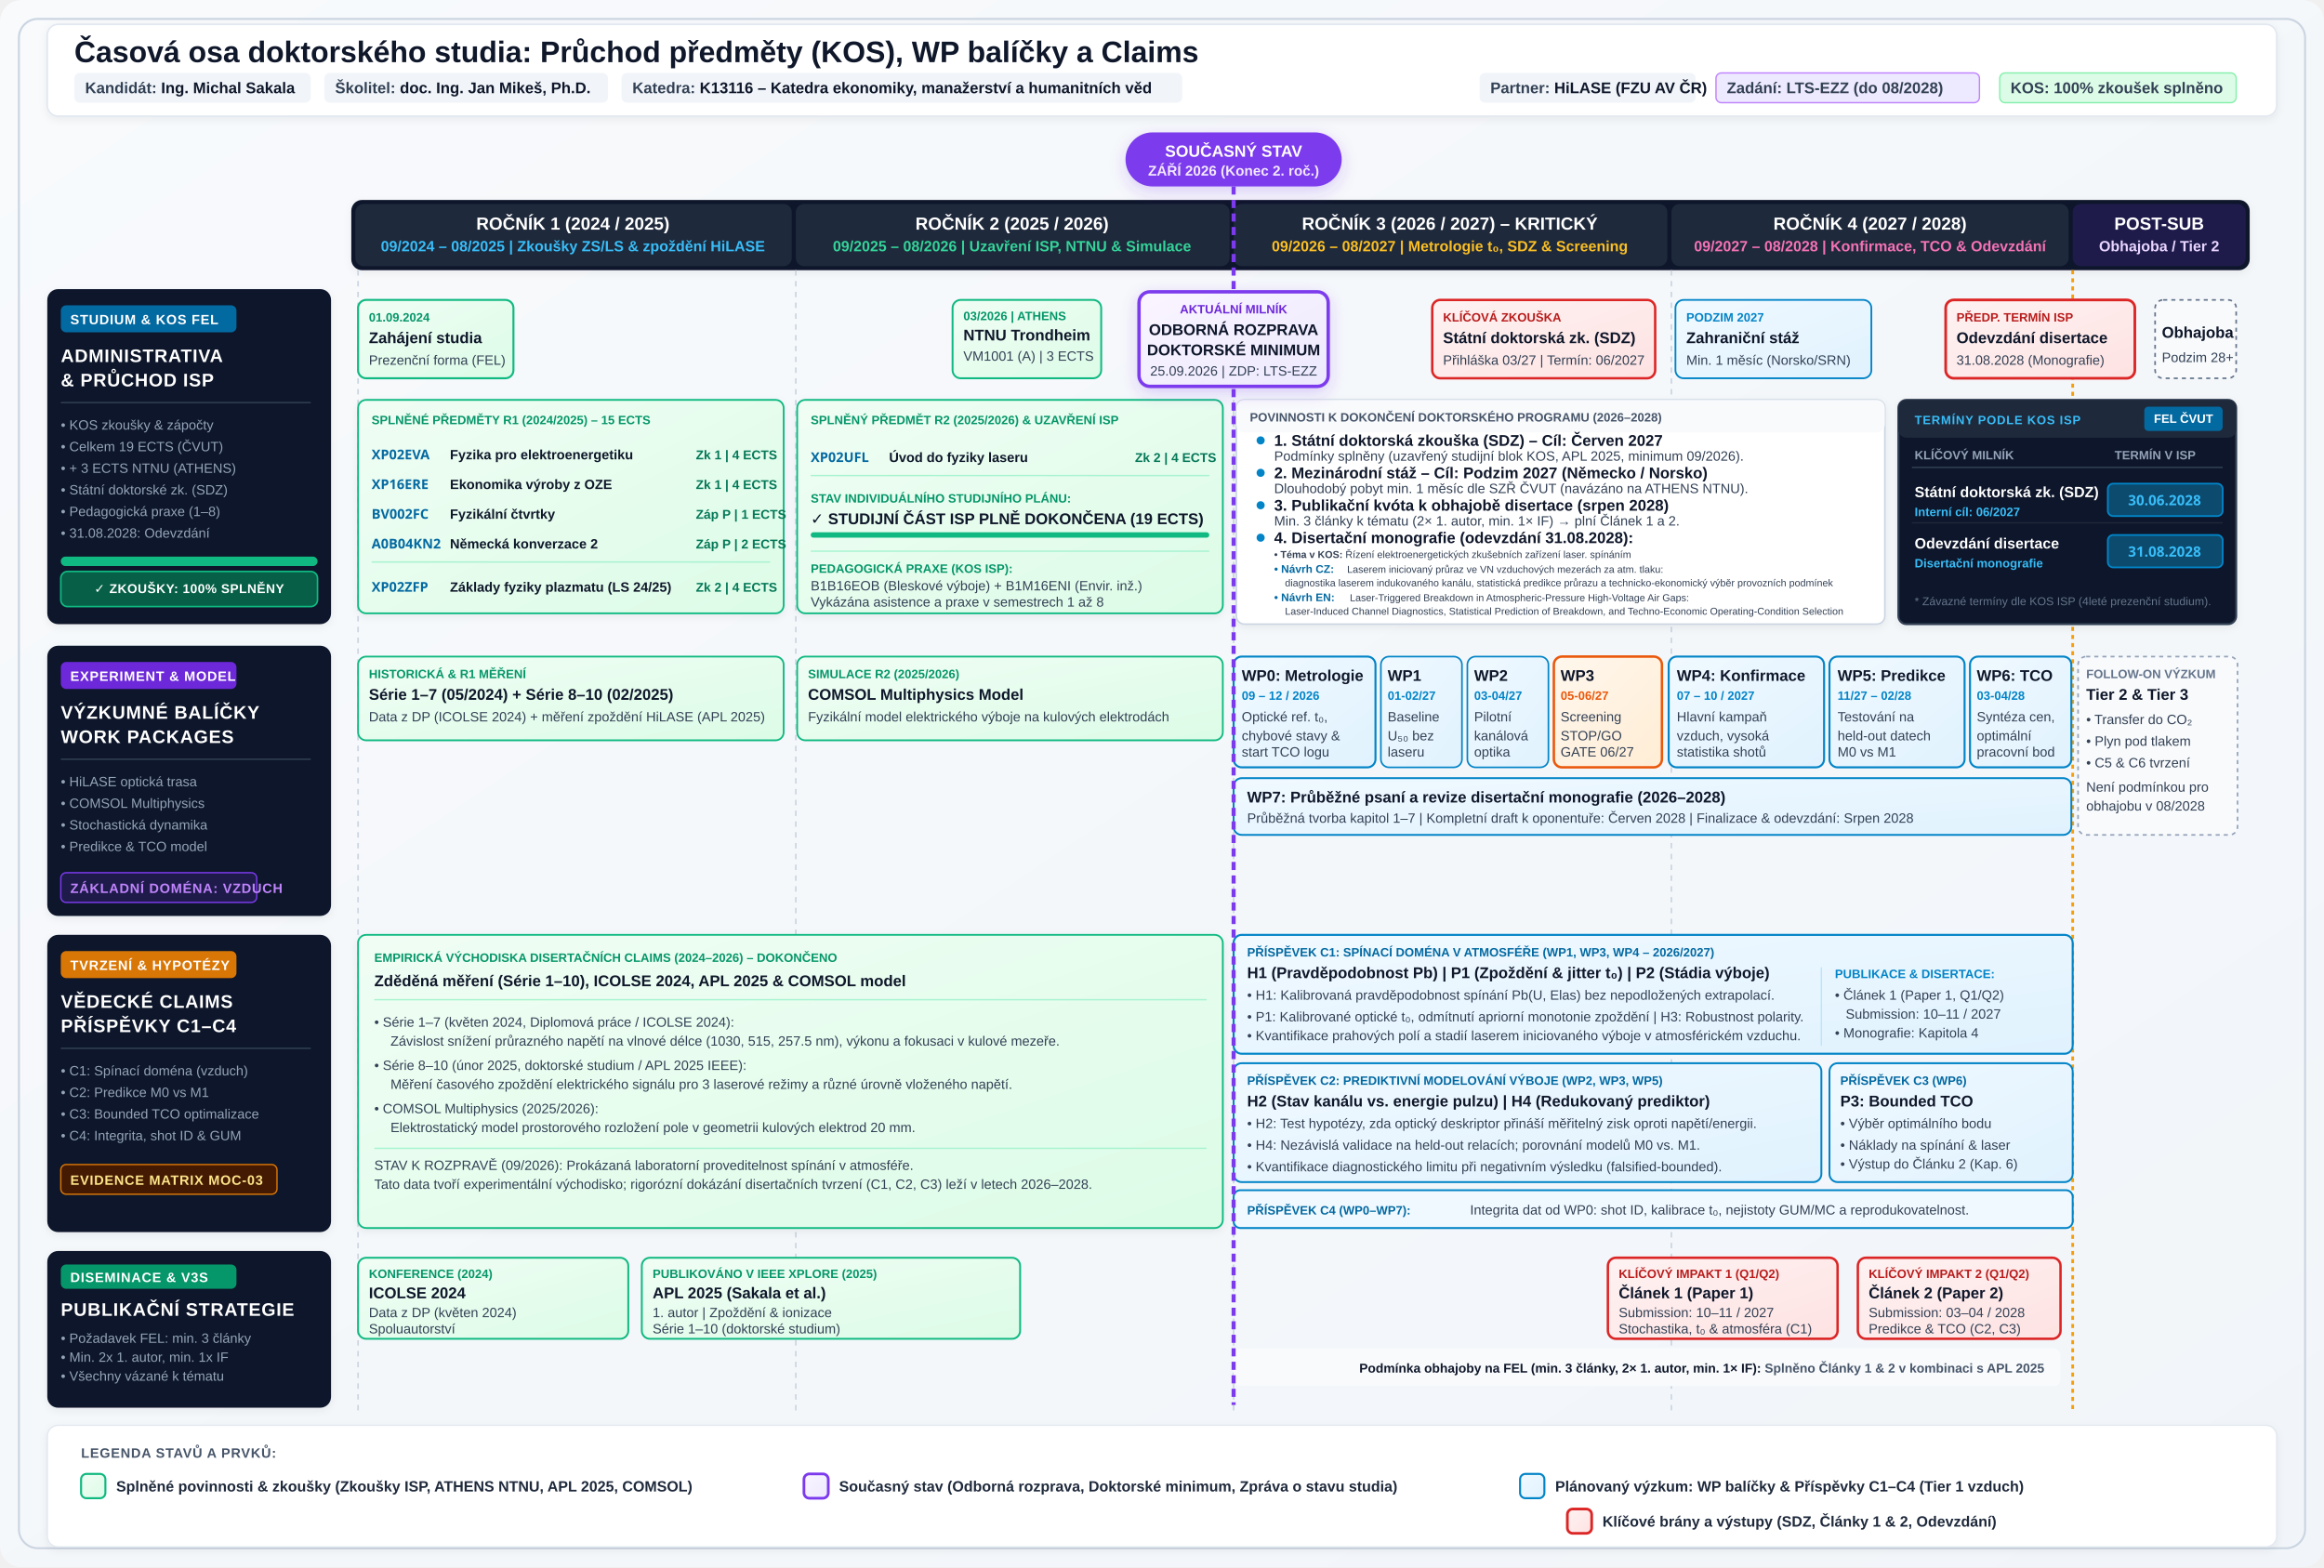
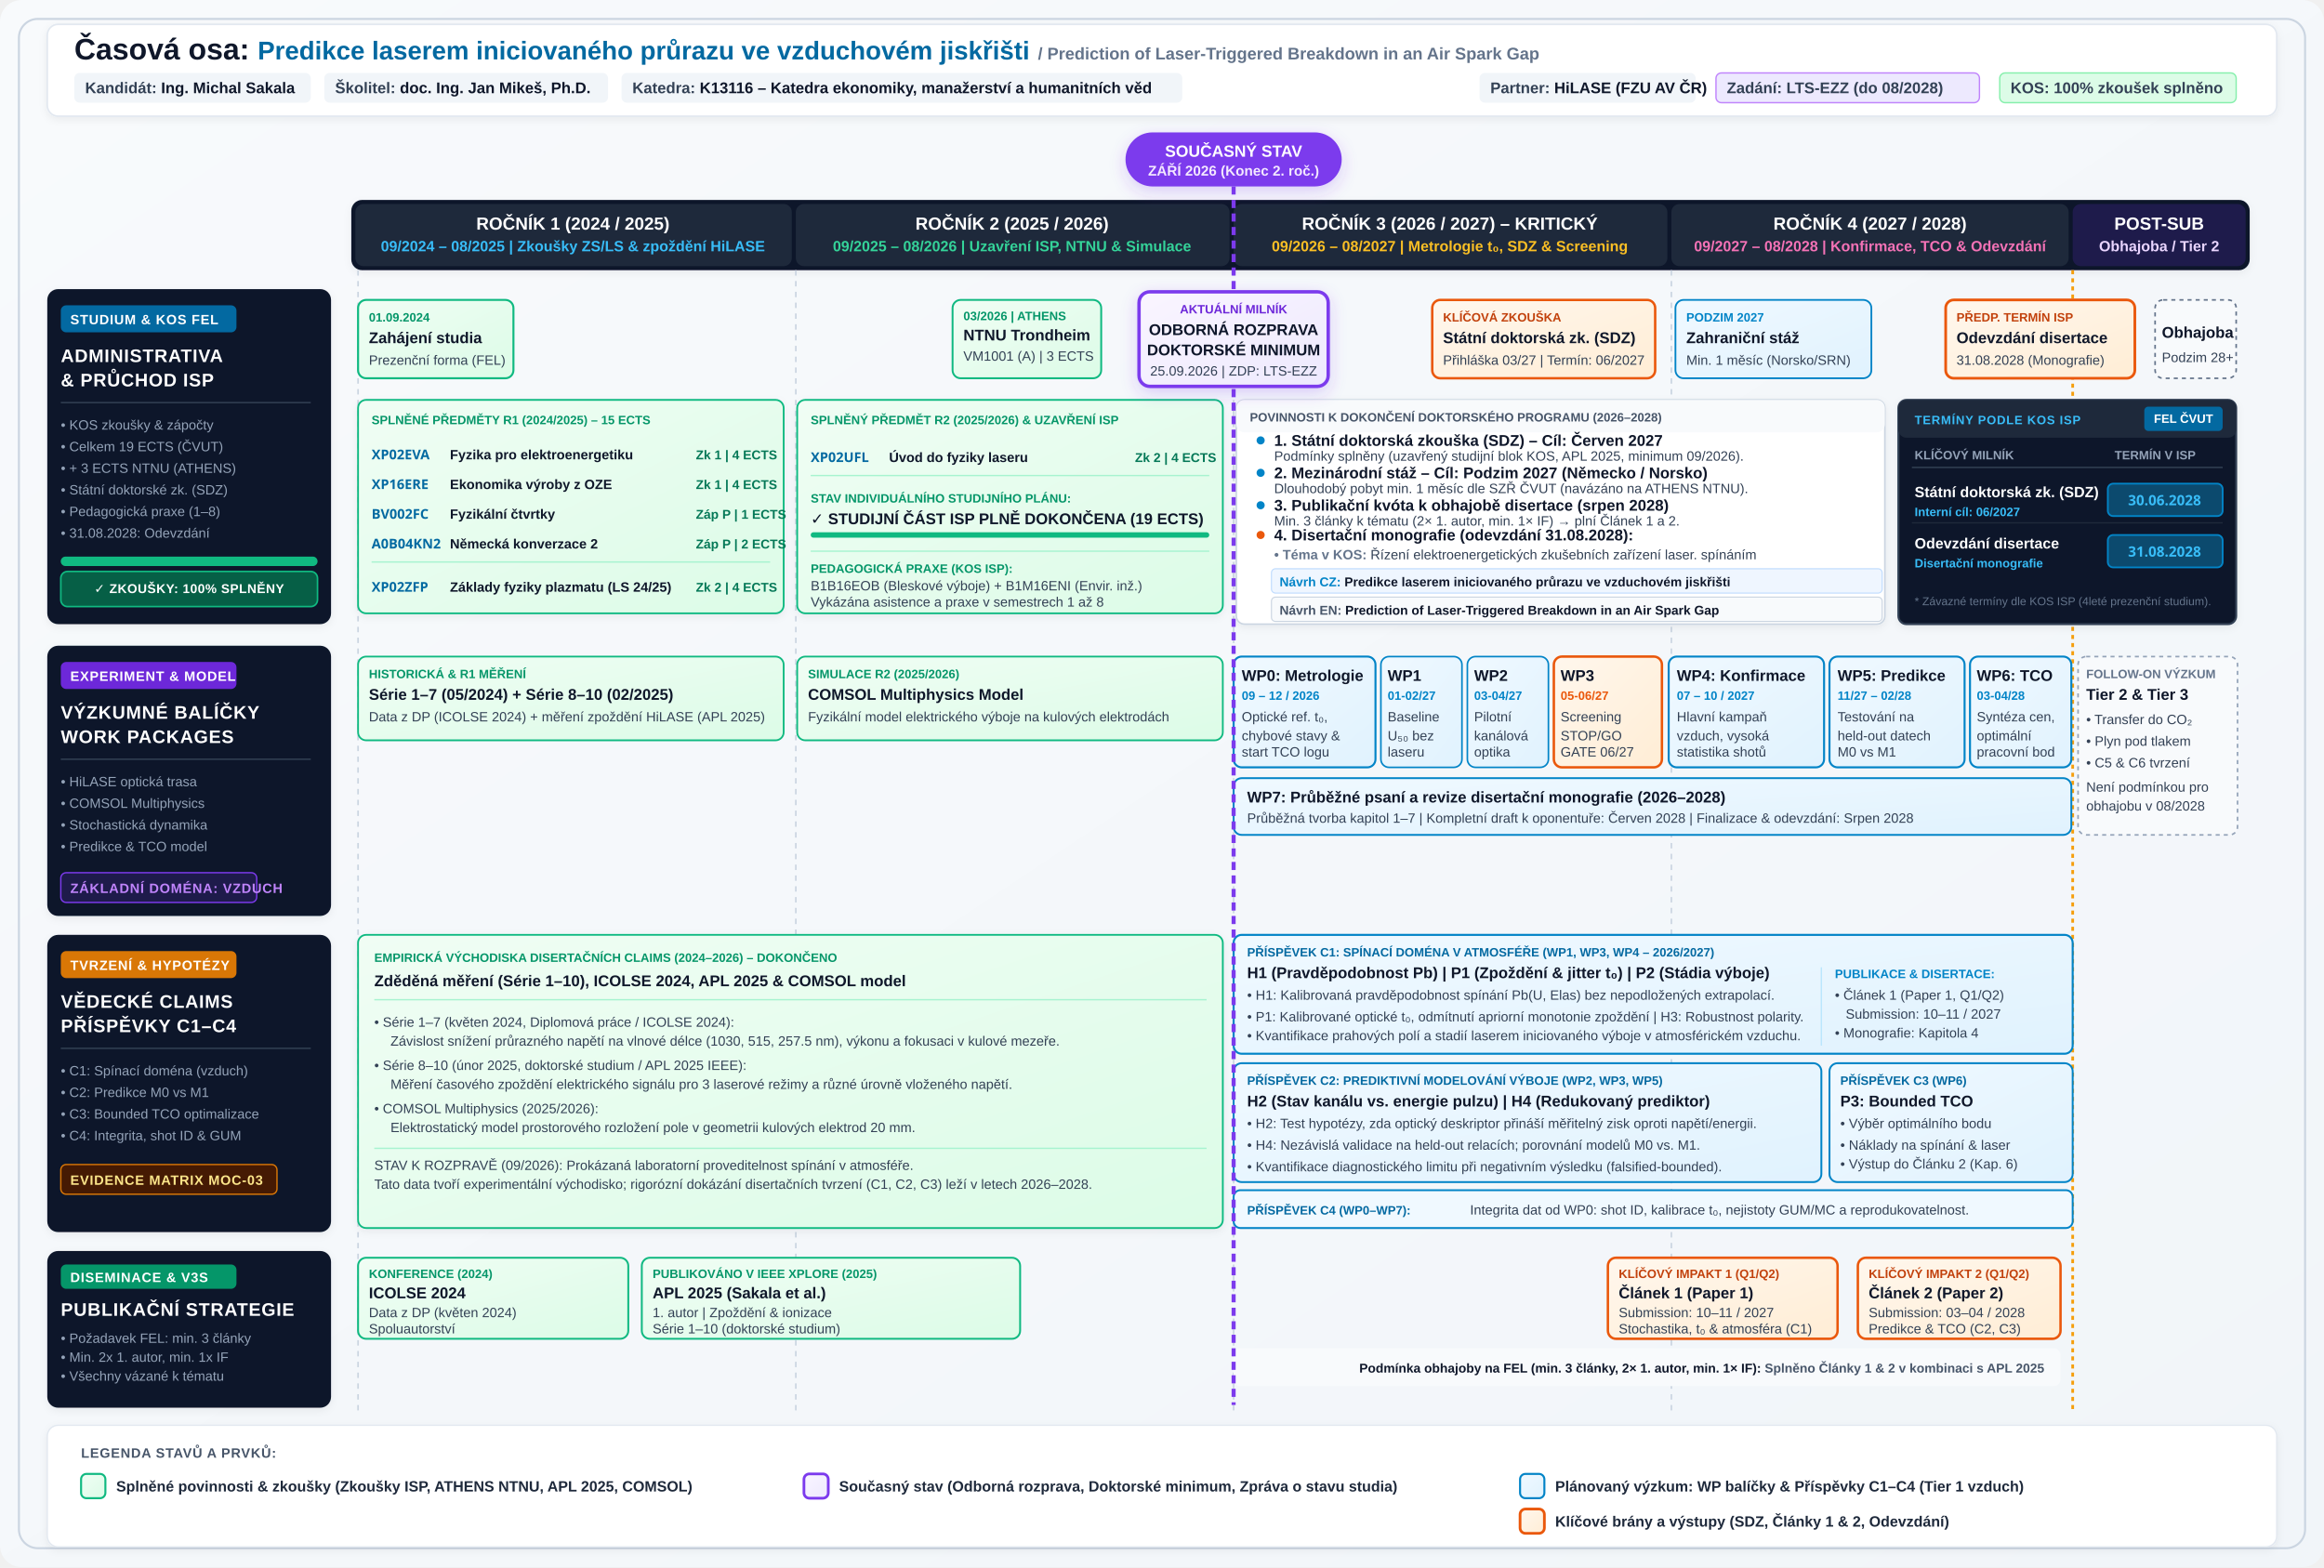
<svg xmlns="http://www.w3.org/2000/svg" viewBox="0 0 1720 1160" width="1720" height="1160">
  <defs>
    <style>
      .main-title { font-family: 'Segoe UI', Arial, sans-serif; font-weight: 800; font-size: 22px; fill: #0f172a; }
      .main-sub { font-family: 'Segoe UI', Arial, sans-serif; font-weight: 600; font-size: 11.5px; fill: #334155; }
      .badge-text { font-family: 'Segoe UI', Arial, sans-serif; font-weight: 700; font-size: 11px; fill: #1e293b; }
      
      .row-title { font-family: 'Segoe UI', Arial, sans-serif; font-weight: 800; font-size: 13.5px; fill: #ffffff; letter-spacing: 0.5px; }
      .row-tag { font-family: 'Segoe UI', Arial, sans-serif; font-weight: 700; font-size: 10px; text-transform: uppercase; letter-spacing: 0.5px; }
      .row-sub { font-family: 'Segoe UI', Arial, sans-serif; font-weight: 500; font-size: 10px; fill: #94a3b8; line-height: 1.3; }

      .axis-year { font-family: 'Segoe UI', Arial, sans-serif; font-weight: 800; font-size: 13px; fill: #ffffff; text-anchor: middle; }
      .axis-sub { font-family: 'Segoe UI', Arial, sans-serif; font-weight: 700; font-size: 11px; text-anchor: middle; }

      .card-title { font-family: 'Segoe UI', Arial, sans-serif; font-weight: 700; font-size: 11.5px; fill: #0f172a; }
      .card-desc { font-family: 'Segoe UI', Arial, sans-serif; font-weight: 500; font-size: 10px; fill: #334155; }
      .card-tag { font-family: 'Segoe UI', Arial, sans-serif; font-weight: 700; font-size: 9px; text-transform: uppercase; }
      
      .course-code { font-family: 'Consolas', 'Segoe UI', monospace; font-weight: 700; font-size: 10px; fill: #0369a1; }
      .course-name { font-family: 'Segoe UI', Arial, sans-serif; font-weight: 600; font-size: 10px; fill: #0f172a; }
      .course-grade { font-family: 'Segoe UI', Arial, sans-serif; font-weight: 700; font-size: 9.5px; fill: #047857; }
      
      .now-title { font-family: 'Segoe UI', Arial, sans-serif; font-weight: 800; font-size: 12px; fill: #ffffff; text-anchor: middle; }
      .now-sub { font-family: 'Segoe UI', Arial, sans-serif; font-weight: 700; font-size: 10.5px; fill: #f3e8ff; text-anchor: middle; }
      .legend-text { font-family: 'Segoe UI', Arial, sans-serif; font-weight: 600; font-size: 11px; fill: #1e293b; }
      .card-title-head { font-family: 'Segoe UI', Arial, sans-serif; font-weight: 700; font-size: 8.2px; fill: #0369a1; }
      .card-title-sub { font-family: 'Segoe UI', Arial, sans-serif; font-weight: 500; font-size: 7.4px; fill: #334155; }
    </style>
    <linearGradient id="bg-canvas" x1="0%" y1="0%" x2="100%" y2="100%">
      <stop offset="0%" stop-color="#f8fafc" />
      <stop offset="100%" stop-color="#f1f5f9" />
    </linearGradient>
    <linearGradient id="card-done-grad" x1="0%" y1="0%" x2="100%" y2="100%">
      <stop offset="0%" stop-color="#f0fdf4" />
      <stop offset="100%" stop-color="#dcfce7" />
    </linearGradient>
    <linearGradient id="card-blue-grad" x1="0%" y1="0%" x2="100%" y2="100%">
      <stop offset="0%" stop-color="#f0f9ff" />
      <stop offset="100%" stop-color="#e0f2fe" />
    </linearGradient>
    <linearGradient id="card-gate-grad" x1="0%" y1="0%" x2="100%" y2="100%">
      <stop offset="0%" stop-color="#fff7ed" />
      <stop offset="100%" stop-color="#ffedd5" />
    </linearGradient>
+     <linearGradient id="card-orange-grad" x1="0%" y1="0%" x2="100%" y2="100%">
+       <stop offset="0%" stop-color="#fff7ed" />
+       <stop offset="100%" stop-color="#ffedd5" />
+     </linearGradient>
    <linearGradient id="card-red-grad" x1="0%" y1="0%" x2="100%" y2="100%">
-       <stop offset="0%" stop-color="#fef2f2" />
-       <stop offset="100%" stop-color="#fee2e2" />
+       <stop offset="0%" stop-color="#fff7ed" />
+       <stop offset="100%" stop-color="#ffedd5" />
    </linearGradient>
    <linearGradient id="card-now-grad" x1="0%" y1="0%" x2="100%" y2="100%">
      <stop offset="0%" stop-color="#faf5ff" />
      <stop offset="100%" stop-color="#ede9fe" />
    </linearGradient>
    <linearGradient id="card-claim1-grad" x1="0%" y1="0%" x2="100%" y2="100%">
      <stop offset="0%" stop-color="#fefce8" />
      <stop offset="100%" stop-color="#fef9c3" />
    </linearGradient>
    <linearGradient id="card-claim2-grad" x1="0%" y1="0%" x2="100%" y2="100%">
      <stop offset="0%" stop-color="#faf5ff" />
      <stop offset="100%" stop-color="#f3e8ff" />
    </linearGradient>
    <linearGradient id="card-claim3-grad" x1="0%" y1="0%" x2="100%" y2="100%">
      <stop offset="0%" stop-color="#fdf2f8" />
      <stop offset="100%" stop-color="#fce7f3" />
    </linearGradient>
    <filter id="shadow-card" x="-3%" y="-5%" width="106%" height="114%" filterUnits="userSpaceOnUse">
      <feDropShadow dx="0" dy="2" stdDeviation="3" flood-color="#0f172a" flood-opacity="0.06" />
    </filter>
    <filter id="shadow-now" x="-6%" y="-8%" width="112%" height="120%" filterUnits="userSpaceOnUse">
      <feDropShadow dx="0" dy="4" stdDeviation="6" flood-color="#7c3aed" flood-opacity="0.22" />
    </filter>
  </defs>
  <rect width="1720" height="1160" fill="url(#bg-canvas)" rx="16" />
  <rect x="14" y="14" width="1692" height="1132" fill="none" stroke="#cbd5e1" stroke-width="1.5" rx="14" />
  <g id="Header" transform="translate(35, 18)">
    <rect width="1650" height="68" rx="8" fill="#ffffff" stroke="#e2e8f0" stroke-width="1.2" filter="url(#shadow-card)" />
-     <text class="main-title" x="20" y="28">Časová osa doktorského studia: Průchod předměty (KOS), WP balíčky a Claims</text>
+     <text class="main-title" x="20" y="26">Časová osa: <tspan fill="#0369a1" font-size="19px">Predikce laserem iniciovaného průrazu ve vzduchovém jiskřišti</tspan>
+       <tspan fill="#64748b" font-size="12.5px" font-weight="600">/ Prediction of Laser-Triggered Breakdown in an Air Spark Gap</tspan>
+     </text>
    <g transform="translate(20, 36)">
      <rect x="0" y="0" width="175" height="22" rx="4" fill="#f1f5f9" />
      <text class="main-sub" x="8" y="15">Kandidát: <tspan font-weight="800" fill="#0f172a">Ing. Michal Sakala</tspan>
      </text>
      <rect x="185" y="0" width="210" height="22" rx="4" fill="#f1f5f9" />
      <text class="main-sub" x="193" y="15">Školitel: <tspan font-weight="800" fill="#0f172a">doc. Ing. Jan Mikeš, Ph.D.</tspan>
      </text>
      <rect x="405" y="0" width="415" height="22" rx="4" fill="#f1f5f9" />
      <text class="main-sub" x="413" y="15">Katedra: <tspan font-weight="700" fill="#0f172a">K13116 – Katedra ekonomiky, manažerství a humanitních věd</tspan>
      </text>
      <rect x="1040" y="0" width="160" height="22" rx="4" fill="#f1f5f9" />
      <text class="main-sub" x="1048" y="15">Partner: <tspan font-weight="700" fill="#0f172a">HiLASE (FZU AV ČR)</tspan>
      </text>
      <rect x="1215" y="0" width="195" height="22" rx="4" fill="#ede9fe" stroke="#c084fc" />
      <text class="main-sub" x="1223" y="15" fill="#6b21a8">Zadání: <tspan font-weight="800">LTS-EZZ (do 08/2028)</tspan>
      </text>
      <rect x="1425" y="0" width="175" height="22" rx="4" fill="#dcfce7" stroke="#86efac" />
      <text class="main-sub" x="1433" y="15" fill="#15803d">KOS: <tspan font-weight="800">100% zkoušek splněno</tspan>
      </text>
    </g>
  </g>
  <g id="Axis_and_Grid">
    <rect x="260" y="148" width="1405" height="52" rx="8" fill="#0f172a" filter="url(#shadow-card)" />
    <rect x="263" y="151" width="323" height="46" rx="6" fill="#1e293b" />
    <text class="axis-year" x="424" y="170">ROČNÍK 1 (2024 / 2025)</text>
    <text class="axis-sub" x="424" y="186" fill="#38bdf8">09/2024 – 08/2025 | Zkoušky ZS/LS &amp; zpoždění HiLASE</text>
    <rect x="589" y="151" width="321" height="46" rx="6" fill="#1e293b" />
    <text class="axis-year" x="749" y="170">ROČNÍK 2 (2025 / 2026)</text>
    <text class="axis-sub" x="749" y="186" fill="#34d399">09/2025 – 08/2026 | Uzavření ISP, NTNU &amp; Simulace</text>
    <rect x="913" y="151" width="321" height="46" rx="6" fill="#1e293b" />
    <text class="axis-year" x="1073" y="170">ROČNÍK 3 (2026 / 2027) – KRITICKÝ</text>
    <text class="axis-sub" x="1073" y="186" fill="#fbbf24">09/2026 – 08/2027 | Metrologie t₀, SDZ &amp; Screening</text>
    <rect x="1237" y="151" width="294" height="46" rx="6" fill="#1e293b" />
    <text class="axis-year" x="1384" y="170">ROČNÍK 4 (2027 / 2028)</text>
    <text class="axis-sub" x="1384" y="186" fill="#f472b6">09/2027 – 08/2028 | Konfirmace, TCO &amp; Odevzdání</text>
    <rect x="1534" y="151" width="128" height="46" rx="6" fill="#1e1b4b" />
    <text class="axis-year" x="1598" y="170" fill="#c084fc">POST-SUB</text>
    <text class="axis-sub" x="1598" y="186" fill="#e9d5ff">Obhajoba / Tier 2</text>
    <line x1="265" y1="200" x2="265" y2="1045" stroke="#cbd5e1" stroke-width="1.2" stroke-dasharray="4 4" />
    <line x1="589" y1="200" x2="589" y2="1045" stroke="#cbd5e1" stroke-width="1.2" stroke-dasharray="4 4" />
    <line x1="913" y1="200" x2="913" y2="1045" stroke="#cbd5e1" stroke-width="1.2" stroke-dasharray="4 4" />
    <line x1="1237" y1="200" x2="1237" y2="1045" stroke="#cbd5e1" stroke-width="1.2" stroke-dasharray="4 4" />
    <line x1="1534" y1="200" x2="1534" y2="1045" stroke="#f59e0b" stroke-width="2" stroke-dasharray="3 3" />
  </g>
  <g id="Row_Administration_and_Courses">
    <rect x="35" y="214" width="210" height="248" rx="8" fill="#0f172a" filter="url(#shadow-card)" />
    <rect x="45" y="226" width="130" height="20" rx="4" fill="#0369a1" />
    <text class="row-tag" x="52" y="240" fill="#ffffff">STUDIUM &amp; KOS FEL</text>
    <text class="row-title" x="45" y="268">ADMINISTRATIVA</text>
    <text class="row-title" x="45" y="286">&amp; PRŮCHOD ISP</text>
    <line x1="45" y1="298" x2="230" y2="298" stroke="#334155" stroke-width="1" />
    <text class="row-sub" x="45" y="318">• KOS zkoušky &amp; zápočty</text>
    <text class="row-sub" x="45" y="334">• Celkem 19 ECTS (ČVUT)</text>
    <text class="row-sub" x="45" y="350">• + 3 ECTS NTNU (ATHENS)</text>
    <text class="row-sub" x="45" y="366">• Státní doktorské zk. (SDZ)</text>
    <text class="row-sub" x="45" y="382">• Pedagogická praxe (1–8)</text>
    <text class="row-sub" x="45" y="398">• 31.08.2028: Odevzdání</text>
    <g transform="translate(45, 412)">
      <rect x="0" y="0" width="190" height="7" rx="3.5" fill="#1e293b" />
      <rect x="0" y="0" width="190" height="7" rx="3.5" fill="#10b981" />
      <rect x="0" y="11" width="190" height="26" rx="5" fill="#065f46" stroke="#10b981" stroke-width="1.2" />
      <text font-family="'Segoe UI', Arial, sans-serif" font-weight="800" font-size="9.5px" fill="#ffffff" x="95" y="27" text-anchor="middle" letter-spacing="0.3px">✓ ZKOUŠKY: 100% SPLNĚNY</text>
    </g>
    <g transform="translate(265, 222)">
      <rect width="115" height="58" rx="6" fill="url(#card-done-grad)" stroke="#10b981" stroke-width="1.5" />
      <text class="card-tag" x="8" y="16" fill="#059669">01.09.2024</text>
      <text class="card-title" x="8" y="32" fill="#065f46">Zahájení studia</text>
      <text class="card-desc" x="8" y="48">Prezenční forma (FEL)</text>
    </g>
    <g transform="translate(705, 222)">
      <rect width="110" height="58" rx="6" fill="url(#card-done-grad)" stroke="#10b981" stroke-width="1.4" />
      <text class="card-tag" x="8" y="15" fill="#059669">03/2026 | ATHENS</text>
      <text class="card-title" x="8" y="30" fill="#065f46" font-size="10.5px">NTNU Trondheim</text>
      <text class="card-desc" x="8" y="45" font-size="9.5px">VM1001 (A) | 3 ECTS</text>
    </g>
    <g transform="translate(1060, 222)">
-       <rect width="165" height="58" rx="6" fill="url(#card-red-grad)" stroke="#dc2626" stroke-width="1.8" />
-       <text class="card-tag" x="8" y="16" fill="#b91c1c">KLÍČOVÁ ZKOUŠKA</text>
-       <text class="card-title" x="8" y="32" fill="#991b1b">Státní doktorská zk. (SDZ)</text>
+       <rect width="165" height="58" rx="6" fill="url(#card-orange-grad)" stroke="#ea580c" stroke-width="1.8" />
+       <text class="card-tag" x="8" y="16" fill="#c2410c">KLÍČOVÁ ZKOUŠKA</text>
+       <text class="card-title" x="8" y="32" fill="#9a3412">Státní doktorská zk. (SDZ)</text>
      <text class="card-desc" x="8" y="48">Přihláška 03/27 | Termín: 06/2027</text>
    </g>
    <g transform="translate(1240, 222)">
      <rect width="145" height="58" rx="6" fill="url(#card-blue-grad)" stroke="#0284c7" stroke-width="1.3" />
      <text class="card-tag" x="8" y="16" fill="#0284c7">PODZIM 2027</text>
      <text class="card-title" x="8" y="32" fill="#0369a1">Zahraniční stáž</text>
      <text class="card-desc" x="8" y="48">Min. 1 měsíc (Norsko/SRN)</text>
    </g>
    <g transform="translate(1440, 222)">
-       <rect width="140" height="58" rx="6" fill="url(#card-red-grad)" stroke="#dc2626" stroke-width="2" />
-       <text class="card-tag" x="8" y="16" fill="#b91c1c">PŘEDP. TERMÍN ISP</text>
-       <text class="card-title" x="8" y="32" fill="#991b1b">Odevzdání disertace</text>
+       <rect width="140" height="58" rx="6" fill="url(#card-orange-grad)" stroke="#ea580c" stroke-width="2" />
+       <text class="card-tag" x="8" y="16" fill="#c2410c">PŘEDP. TERMÍN ISP</text>
+       <text class="card-title" x="8" y="32" fill="#9a3412">Odevzdání disertace</text>
      <text class="card-desc" x="8" y="48">31.08.2028 (Monografie)</text>
    </g>
    <g transform="translate(1595, 222)">
      <rect width="60" height="58" rx="6" fill="#f8fafc" stroke="#64748b" stroke-width="1.2" stroke-dasharray="3 3" />
      <text class="card-title" x="5" y="28" fill="#334155">Obhajoba</text>
      <text class="card-desc" x="5" y="46">Podzim 28+</text>
    </g>
    <g transform="translate(265, 296)">
      <rect width="315" height="158" rx="6" fill="url(#card-done-grad)" stroke="#10b981" stroke-width="1.3" filter="url(#shadow-card)" />
      <text class="card-tag" x="10" y="18" fill="#059669">SPLNĚNÉ PŘEDMĚTY R1 (2024/2025) – 15 ECTS</text>
      <g transform="translate(10, 34)">
        <text class="course-code" x="0" y="10" fill="#065f46">XP02EVA</text>
        <text class="course-name" x="58" y="10" fill="#064e3b">Fyzika pro elektroenergetiku</text>
        <text class="course-grade" x="240" y="10" fill="#047857">Zk 1 | 4 ECTS</text>
      </g>
      <g transform="translate(10, 56)">
        <text class="course-code" x="0" y="10" fill="#065f46">XP16ERE</text>
        <text class="course-name" x="58" y="10" fill="#064e3b">Ekonomika výroby z OZE</text>
        <text class="course-grade" x="240" y="10" fill="#047857">Zk 1 | 4 ECTS</text>
      </g>
      <g transform="translate(10, 78)">
        <text class="course-code" x="0" y="10" fill="#065f46">BV002FC</text>
        <text class="course-name" x="58" y="10" fill="#064e3b">Fyzikální čtvrtky</text>
        <text class="course-grade" x="240" y="10" fill="#047857">Záp P | 1 ECTS</text>
      </g>
      <g transform="translate(10, 100)">
        <text class="course-code" x="0" y="10" fill="#065f46">A0B04KN2</text>
        <text class="course-name" x="58" y="10" fill="#064e3b">Německá konverzace 2</text>
        <text class="course-grade" x="240" y="10" fill="#047857">Záp P | 2 ECTS</text>
      </g>
      <line x1="10" y1="120" x2="305" y2="120" stroke="#a7f3d0" stroke-width="1" />
      <g transform="translate(10, 132)">
        <text class="course-code" x="0" y="10" fill="#065f46">XP02ZFP</text>
        <text class="course-name" x="58" y="10" fill="#064e3b">Základy fyziky plazmatu (LS 24/25)</text>
        <text class="course-grade" x="240" y="10" fill="#047857">Zk 2 | 4 ECTS</text>
      </g>
    </g>
    <g transform="translate(590, 296)">
      <rect width="315" height="158" rx="6" fill="url(#card-done-grad)" stroke="#10b981" stroke-width="1.3" filter="url(#shadow-card)" />
      <text class="card-tag" x="10" y="18" fill="#059669">SPLNĚNÝ PŘEDMĚT R2 (2025/2026) &amp; UZAVŘENÍ ISP</text>
      <g transform="translate(10, 36)">
        <text class="course-code" x="0" y="10" fill="#065f46">XP02UFL</text>
        <text class="course-name" x="58" y="10" fill="#064e3b">Úvod do fyziky laseru</text>
        <text class="course-grade" x="240" y="10" fill="#047857">Zk 2 | 4 ECTS</text>
      </g>
      <line x1="10" y1="56" x2="305" y2="56" stroke="#a7f3d0" stroke-width="1" />
      <g transform="translate(10, 64)">
        <text class="card-tag" x="0" y="12" fill="#059669">STAV INDIVIDUÁLNÍHO STUDIJNÍHO PLÁNU:</text>
        <text class="card-title" x="0" y="28" fill="#065f46" font-size="11px">✓ STUDIJNÍ ČÁST ISP PLNĚ DOKONČENA (19 ECTS)</text>
        <rect x="0" y="34" width="295" height="4" rx="2" fill="#10b981" />
      </g>
      <line x1="10" y1="112" x2="305" y2="112" stroke="#a7f3d0" stroke-width="1" />
      <g transform="translate(10, 118)">
        <text class="card-tag" x="0" y="10" fill="#059669">PEDAGOGICKÁ PRAXE (KOS ISP):</text>
        <text class="card-desc" x="0" y="23" fill="#064e3b">B1B16EOB (Bleskové výboje) + B1M16ENI (Envir. inž.)</text>
        <text class="card-desc" x="0" y="35" fill="#059669" font-weight="600">Vykázána asistence a praxe v semestrech 1 až 8</text>
      </g>
    </g>
    <g transform="translate(915, 296)">
      <rect width="480" height="166" rx="6" fill="#ffffff" stroke="#cbd5e1" stroke-width="1.2" filter="url(#shadow-card)" />
      <rect x="0" y="0" width="480" height="24" rx="6" fill="#f8fafc" />
      <text class="card-tag" x="10" y="16" fill="#475569">POVINNOSTI K DOKONČENÍ DOKTORSKÉHO PROGRAMU (2026–2028)</text>
      <g transform="translate(12, 26)">
        <circle cx="6" cy="4" r="3" fill="#0284c7" />
        <text class="card-title" x="16" y="8" fill="#1e293b">1. Státní doktorská zkouška (SDZ) – Cíl: Červen 2027</text>
        <text class="card-desc" x="16" y="19">Podmínky splněny (uzavřený studijní blok KOS, APL 2025, minimum 09/2026).</text>
        <circle cx="6" cy="28" r="3" fill="#0284c7" />
        <text class="card-title" x="16" y="32" fill="#1e293b">2. Mezinárodní stáž – Cíl: Podzim 2027 (Německo / Norsko)</text>
        <text class="card-desc" x="16" y="43">Dlouhodobý pobyt min. 1 měsíc dle SZŘ ČVUT (navázáno na ATHENS NTNU).</text>
        <circle cx="6" cy="52" r="3" fill="#0284c7" />
        <text class="card-title" x="16" y="56" fill="#1e293b">3. Publikační kvóta k obhajobě disertace (srpen 2028)</text>
        <text class="card-desc" x="16" y="67">Min. 3 články k tématu (2× 1. autor, min. 1× IF) → plní Článek 1 a 2.</text>
-         <circle cx="6" cy="76" r="3" fill="#0284c7" />
-         <text class="card-title" x="16" y="80" fill="#0f172a">4. Disertační monografie (odevzdání 31.08.2028):</text>
-         <text class="card-title-sub" x="16" y="91">
-           <tspan font-weight="700" fill="#334155">• Téma v KOS:</tspan> Řízení elektroenergetických zkušebních zařízení laser. spínáním</text>
-         <text class="card-title-head" x="16" y="102">• Návrh CZ:</text>
-         <text class="card-title-sub" x="70" y="102" font-weight="600" fill="#0f172a">Laserem iniciovaný průraz ve VN vzduchových mezerách za atm. tlaku:</text>
-         <text class="card-title-sub" x="24" y="112">diagnostika laserem indukovaného kanálu, statistická predikce průrazu a technicko-ekonomický výběr provozních podmínek</text>
-         <text class="card-title-head" x="16" y="123">• Návrh EN:</text>
-         <text class="card-title-sub" x="72" y="123" font-weight="600" fill="#0f172a">Laser-Triggered Breakdown in Atmospheric-Pressure High-Voltage Air Gaps:</text>
-         <text class="card-title-sub" x="24" y="133">Laser-Induced Channel Diagnostics, Statistical Prediction of Breakdown, and Techno-Economic Operating-Condition Selection</text>
+         <circle cx="6" cy="74" r="3" fill="#ea580c" />
+         <text class="card-title" x="16" y="78" fill="#0f172a">4. Disertační monografie (odevzdání 31.08.2028):</text>
+         <text class="card-desc" x="16" y="92" font-size="9px">
+           <tspan font-weight="700" fill="#64748b">• Téma v KOS:</tspan> Řízení elektroenergetických zkušebních zařízení laser. spínáním</text>
+         <rect x="14" y="99" width="452" height="18" rx="3" fill="#eff6ff" stroke="#bfdbfe" stroke-width="0.8" />
+         <text x="20" y="112" font-family="'Segoe UI', Arial, sans-serif" font-size="9.5px">
+           <tspan font-weight="800" fill="#0284c7">Návrh CZ:</tspan>
+           <tspan font-weight="700" fill="#0f172a">Predikce laserem iniciovaného průrazu ve vzduchovém jiskřišti</tspan>
+         </text>
+         <rect x="14" y="120" width="452" height="18" rx="3" fill="#f8fafc" stroke="#cbd5e1" stroke-width="0.8" />
+         <text x="20" y="133" font-family="'Segoe UI', Arial, sans-serif" font-size="9.5px">
+           <tspan font-weight="800" fill="#475569">Návrh EN:</tspan>
+           <tspan font-weight="700" fill="#0f172a">Prediction of Laser-Triggered Breakdown in an Air Spark Gap</tspan>
+         </text>
      </g>
    </g>
    <g transform="translate(1405, 296)">
      <rect width="250" height="166" rx="6" fill="#0f172a" stroke="#334155" stroke-width="1.5" filter="url(#shadow-card)" />
      <rect x="0" y="0" width="250" height="28" rx="6" fill="#1e293b" />
      <text class="card-tag" x="12" y="18" fill="#38bdf8" letter-spacing="0.5px">TERMÍNY PODLE KOS ISP</text>
      <rect x="182" y="5" width="58" height="18" rx="3" fill="#0369a1" />
      <text font-family="'Segoe UI', Arial, sans-serif" font-weight="800" font-size="9px" fill="#ffffff" x="211" y="17" text-anchor="middle">FEL ČVUT</text>
      <text font-family="'Segoe UI', Arial, sans-serif" font-weight="700" font-size="9px" fill="#94a3b8" x="12" y="44">KLÍČOVÝ MILNÍK</text>
      <text font-family="'Segoe UI', Arial, sans-serif" font-weight="700" font-size="9px" fill="#94a3b8" x="160" y="44">TERMÍN V ISP</text>
      <line x1="10" y1="50" x2="240" y2="50" stroke="#334155" stroke-width="1" />
      <g transform="translate(10, 58)">
        <text font-family="'Segoe UI', Arial, sans-serif" font-weight="700" font-size="11px" fill="#ffffff" x="2" y="14">Státní doktorská zk. (SDZ)</text>
        <text font-family="'Segoe UI', Arial, sans-serif" font-weight="600" font-size="9px" fill="#38bdf8" x="2" y="28">Interní cíl: 06/2027</text>
        <rect x="145" y="4" width="85" height="24" rx="4" fill="#0c4a6e" stroke="#0284c7" stroke-width="1.3" />
        <text font-family="'Consolas', 'Segoe UI', monospace" font-weight="800" font-size="10.5px" fill="#38bdf8" x="187" y="20" text-anchor="middle">30.06.2028</text>
      </g>
      <line x1="10" y1="91" x2="240" y2="91" stroke="#1e293b" stroke-width="1" />
      <g transform="translate(10, 96)">
        <text font-family="'Segoe UI', Arial, sans-serif" font-weight="700" font-size="11px" fill="#ffffff" x="2" y="14">Odevzdání disertace</text>
        <text font-family="'Segoe UI', Arial, sans-serif" font-weight="600" font-size="9px" fill="#38bdf8" x="2" y="28">Disertační monografie</text>
        <rect x="145" y="4" width="85" height="24" rx="4" fill="#0c4a6e" stroke="#0284c7" stroke-width="1.3" />
        <text font-family="'Consolas', 'Segoe UI', monospace" font-weight="800" font-size="10.5px" fill="#38bdf8" x="187" y="20" text-anchor="middle">31.08.2028</text>
      </g>
      <text font-family="'Segoe UI', Arial, sans-serif" font-weight="500" font-size="8.5px" fill="#64748b" x="12" y="152">* Závazné termíny dle KOS ISP (4leté prezenční studium).</text>
    </g>
  </g>
  <g id="Row_WorkPackages">
    <rect x="35" y="478" width="210" height="200" rx="8" fill="#0f172a" filter="url(#shadow-card)" />
    <rect x="45" y="490" width="130" height="20" rx="4" fill="#6d28d9" />
    <text class="row-tag" x="52" y="504" fill="#ffffff">EXPERIMENT &amp; MODEL</text>
    <text class="row-title" x="45" y="532">VÝZKUMNÉ BALÍČKY</text>
    <text class="row-title" x="45" y="550">WORK PACKAGES</text>
    <line x1="45" y1="562" x2="230" y2="562" stroke="#334155" stroke-width="1" />
    <text class="row-sub" x="45" y="582">• HiLASE optická trasa</text>
    <text class="row-sub" x="45" y="598">• COMSOL Multiphysics</text>
    <text class="row-sub" x="45" y="614">• Stochastická dynamika</text>
    <text class="row-sub" x="45" y="630">• Predikce &amp; TCO model</text>
    <rect x="45" y="646" width="145" height="22" rx="4" fill="#1e1b4b" stroke="#7c3aed" />
    <text class="row-tag" x="52" y="661" fill="#c084fc">ZÁKLADNÍ DOMÉNA: VZDUCH</text>
    <g transform="translate(265, 486)">
      <rect width="315" height="62" rx="6" fill="url(#card-done-grad)" stroke="#10b981" stroke-width="1.3" />
      <text class="card-tag" x="8" y="16" fill="#059669">HISTORICKÁ &amp; R1 MĚŘENÍ</text>
      <text class="card-title" x="8" y="32" fill="#065f46">Série 1–7 (05/2024) + Série 8–10 (02/2025)</text>
      <text class="card-desc" x="8" y="48">Data z DP (ICOLSE 2024) + měření zpoždění HiLASE (APL 2025)</text>
    </g>
    <g transform="translate(590, 486)">
      <rect width="315" height="62" rx="6" fill="url(#card-done-grad)" stroke="#10b981" stroke-width="1.3" />
      <text class="card-tag" x="8" y="16" fill="#059669">SIMULACE R2 (2025/2026)</text>
      <text class="card-title" x="8" y="32" fill="#065f46">COMSOL Multiphysics Model</text>
      <text class="card-desc" x="8" y="48">Fyzikální model elektrického výboje na kulových elektrodách</text>
    </g>
    <g transform="translate(913, 486)">
      <rect width="105" height="82" rx="6" fill="url(#card-blue-grad)" stroke="#0284c7" stroke-width="1.5" />
      <text class="card-title" x="6" y="18" fill="#0369a1">WP0: Metrologie</text>
      <text class="card-tag" x="6" y="32" fill="#0284c7">09 – 12 / 2026</text>
      <text class="card-desc" x="6" y="48">Optické ref. t₀,</text>
      <text class="card-desc" x="6" y="62">chybové stavy &amp;</text>
      <text class="card-desc" x="6" y="74">start TCO logu</text>
    </g>
    <g transform="translate(1022, 486)">
      <rect width="60" height="82" rx="6" fill="url(#card-blue-grad)" stroke="#0284c7" stroke-width="1.2" />
      <text class="card-title" x="5" y="18" fill="#0369a1">WP1</text>
      <text class="card-tag" x="5" y="32" fill="#0284c7">01-02/27</text>
      <text class="card-desc" x="5" y="48">Baseline</text>
      <text class="card-desc" x="5" y="62">U₅₀ bez</text>
      <text class="card-desc" x="5" y="74">laseru</text>
    </g>
    <g transform="translate(1086, 486)">
      <rect width="60" height="82" rx="6" fill="url(#card-blue-grad)" stroke="#0284c7" stroke-width="1.2" />
      <text class="card-title" x="5" y="18" fill="#0369a1">WP2</text>
      <text class="card-tag" x="5" y="32" fill="#0284c7">03-04/27</text>
      <text class="card-desc" x="5" y="48">Pilotní</text>
      <text class="card-desc" x="5" y="62">kanálová</text>
      <text class="card-desc" x="5" y="74">optika</text>
    </g>
    <g transform="translate(1150, 486)">
      <rect width="80" height="82" rx="6" fill="url(#card-gate-grad)" stroke="#ea580c" stroke-width="1.8" />
      <text class="card-title" x="5" y="18" fill="#c2410c">WP3</text>
      <text class="card-tag" x="5" y="32" fill="#ea580c">05-06/27</text>
      <text class="card-desc" x="5" y="48">Screening</text>
-       <text class="card-desc" x="5" y="62" font-weight="bold" fill="#b91c1c">STOP/GO</text>
+       <text class="card-desc" x="5" y="62" font-weight="bold" fill="#ea580c">STOP/GO</text>
      <text class="card-desc" x="5" y="74">GATE 06/27</text>
    </g>
    <g transform="translate(1235, 486)">
      <rect width="115" height="82" rx="6" fill="url(#card-blue-grad)" stroke="#0284c7" stroke-width="1.5" />
      <text class="card-title" x="6" y="18" fill="#0369a1">WP4: Konfirmace</text>
      <text class="card-tag" x="6" y="32" fill="#0284c7">07 – 10 / 2027</text>
      <text class="card-desc" x="6" y="48">Hlavní kampaň</text>
      <text class="card-desc" x="6" y="62">vzduch, vysoká</text>
      <text class="card-desc" x="6" y="74">statistika shotů</text>
    </g>
    <g transform="translate(1354, 486)">
      <rect width="100" height="82" rx="6" fill="url(#card-blue-grad)" stroke="#0284c7" stroke-width="1.5" />
      <text class="card-title" x="6" y="18" fill="#0369a1">WP5: Predikce</text>
      <text class="card-tag" x="6" y="32" fill="#0284c7">11/27 – 02/28</text>
      <text class="card-desc" x="6" y="48">Testování na</text>
      <text class="card-desc" x="6" y="62">held-out datech</text>
      <text class="card-desc" x="6" y="74">M0 vs M1</text>
    </g>
    <g transform="translate(1458, 486)">
      <rect width="75" height="82" rx="6" fill="url(#card-blue-grad)" stroke="#0284c7" stroke-width="1.5" />
      <text class="card-title" x="5" y="18" fill="#0369a1">WP6: TCO</text>
      <text class="card-tag" x="5" y="32" fill="#0284c7">03-04/28</text>
      <text class="card-desc" x="5" y="48">Syntéza cen,</text>
      <text class="card-desc" x="5" y="62">optimální</text>
      <text class="card-desc" x="5" y="74">pracovní bod</text>
    </g>
    <g transform="translate(913, 576)">
      <rect width="620" height="42" rx="6" fill="url(#card-blue-grad)" stroke="#0284c7" stroke-width="1.4" />
      <text class="card-title" x="10" y="18" fill="#0369a1">WP7: Průběžné psaní a revize disertační monografie (2026–2028)</text>
      <text class="card-desc" x="10" y="33" fill="#0c4a6e">Průběžná tvorba kapitol 1–7 | Kompletní draft k oponentuře: Červen 2028 | Finalizace &amp; odevzdání: Srpen 2028</text>
    </g>
    <g transform="translate(1538, 486)">
      <rect width="118" height="132" rx="6" fill="#f8fafc" stroke="#94a3b8" stroke-width="1.2" stroke-dasharray="3 3" />
      <text class="card-tag" x="6" y="16" fill="#64748b">FOLLOW-ON VÝZKUM</text>
      <text class="card-title" x="6" y="32" fill="#475569">Tier 2 &amp; Tier 3</text>
      <text class="card-desc" x="6" y="50">• Transfer do CO₂</text>
      <text class="card-desc" x="6" y="66">• Plyn pod tlakem</text>
      <text class="card-desc" x="6" y="82">• C5 &amp; C6 tvrzení</text>
      <text class="card-desc" x="6" y="100" font-weight="bold" fill="#64748b">Není podmínkou pro</text>
      <text class="card-desc" x="6" y="114" font-weight="bold" fill="#64748b">obhajobu v 08/2028</text>
    </g>
  </g>
  <g id="Row_Claims">
    <rect x="35" y="692" width="210" height="220" rx="8" fill="#0f172a" filter="url(#shadow-card)" />
    <rect x="45" y="704" width="130" height="20" rx="4" fill="#d97706" />
    <text class="row-tag" x="52" y="718" fill="#ffffff">TVRZENÍ &amp; HYPOTÉZY</text>
    <text class="row-title" x="45" y="746">VĚDECKÉ CLAIMS</text>
    <text class="row-title" x="45" y="764">PŘÍSPĚVKY C1–C4</text>
    <line x1="45" y1="776" x2="230" y2="776" stroke="#334155" stroke-width="1" />
    <text class="row-sub" x="45" y="796">• C1: Spínací doména (vzduch)</text>
    <text class="row-sub" x="45" y="812">• C2: Predikce M0 vs M1</text>
    <text class="row-sub" x="45" y="828">• C3: Bounded TCO optimalizace</text>
    <text class="row-sub" x="45" y="844">• C4: Integrita, shot ID &amp; GUM</text>
    <rect x="45" y="862" width="160" height="22" rx="4" fill="#451a03" stroke="#d97706" />
    <text class="row-tag" x="52" y="877" fill="#fde68a">EVIDENCE MATRIX MOC-03</text>
    <g transform="translate(265, 692)">
      <rect width="640" height="217" rx="6" fill="url(#card-done-grad)" stroke="#10b981" stroke-width="1.3" filter="url(#shadow-card)" />
      <text class="card-tag" x="12" y="20" fill="#059669">EMPIRICKÁ VÝCHODISKA DISERTAČNÍCH CLAIMS (2024–2026) – DOKONČENO</text>
      <text class="card-title" x="12" y="38" fill="#065f46" font-size="12px">Zděděná měření (Série 1–10), ICOLSE 2024, APL 2025 &amp; COMSOL model</text>
      <line x1="12" y1="48" x2="628" y2="48" stroke="#a7f3d0" stroke-width="1" />
      <g transform="translate(12, 54)">
        <text class="card-desc" x="0" y="14" font-weight="bold" fill="#064e3b">• Série 1–7 (květen 2024, Diplomová práce / ICOLSE 2024):</text>
        <text class="card-desc" x="12" y="28">Závislost snížení průrazného napětí na vlnové délce (1030, 515, 257.5 nm), výkonu a fokusaci v kulové mezeře.</text>
        <text class="card-desc" x="0" y="46" font-weight="bold" fill="#064e3b">• Série 8–10 (únor 2025, doktorské studium / APL 2025 IEEE):</text>
        <text class="card-desc" x="12" y="60">Měření časového zpoždění elektrického signálu pro 3 laserové režimy a různé úrovně vloženého napětí.</text>
        <text class="card-desc" x="0" y="78" font-weight="bold" fill="#064e3b">• COMSOL Multiphysics (2025/2026):</text>
        <text class="card-desc" x="12" y="92">Elektrostatický model prostorového rozložení pole v geometrii kulových elektrod 20 mm.</text>
        <line x1="0" y1="104" x2="616" y2="104" stroke="#a7f3d0" stroke-width="1" />
        <text class="card-desc" x="0" y="120" font-weight="bold" fill="#047857">STAV K ROZPRAVĚ (09/2026): Prokázaná laboratorní proveditelnost spínání v atmosféře.</text>
        <text class="card-desc" x="0" y="134" fill="#065f46">Tato data tvoří experimentální východisko; rigorózní dokázání disertačních tvrzení (C1, C2, C3) leží v letech 2026–2028.</text>
      </g>
    </g>
    <g transform="translate(913, 692)">
      <rect width="621" height="88" rx="6" fill="url(#card-blue-grad)" stroke="#0284c7" stroke-width="1.5" />
      <text class="card-tag" x="10" y="16" fill="#0369a1">PŘÍSPĚVEK C1: SPÍNACÍ DOMÉNA V ATMOSFÉŘE (WP1, WP3, WP4 – 2026/2027)</text>
      <g transform="translate(10, 0)">
        <text class="card-title" x="0" y="32" fill="#0c4a6e">H1 (Pravděpodobnost Pb) | P1 (Zpoždění &amp; jitter t₀) | P2 (Stádia výboje)</text>
        <text class="card-desc" x="0" y="48">• H1: Kalibrovaná pravděpodobnost spínání Pb(U, Elas) bez nepodložených extrapolací.</text>
        <text class="card-desc" x="0" y="64">• P1: Kalibrované optické t₀, odmítnutí apriorní monotonie zpoždění | H3: Robustnost polarity.</text>
        <text class="card-desc" x="0" y="78" fill="#0369a1">• Kvantifikace prahových polí a stadií laserem iniciovaného výboje v atmosférickém vzduchu.</text>
      </g>
      <line x1="435" y1="24" x2="435" y2="82" stroke="#bae6fd" stroke-width="1" />
      <g transform="translate(445, 0)">
        <text class="card-tag" x="0" y="32" fill="#0284c7">PUBLIKACE &amp; DISERTACE:</text>
        <text class="card-desc" x="0" y="48" font-weight="bold" fill="#0369a1">• Článek 1 (Paper 1, Q1/Q2)</text>
        <text class="card-desc" x="8" y="62" fill="#0c4a6e">Submission: 10–11 / 2027</text>
        <text class="card-desc" x="0" y="76" font-weight="bold" fill="#0284c7">• Monografie: Kapitola 4</text>
      </g>
    </g>
    <g transform="translate(913, 787)">
      <rect width="435" height="88" rx="6" fill="url(#card-blue-grad)" stroke="#0284c7" stroke-width="1.4" />
      <text class="card-tag" x="10" y="16" fill="#0369a1">PŘÍSPĚVEK C2: PREDIKTIVNÍ MODELOVÁNÍ VÝBOJE (WP2, WP3, WP5)</text>
      <text class="card-title" x="10" y="32" fill="#0c4a6e">H2 (Stav kanálu vs. energie pulzu) | H4 (Redukovaný prediktor)</text>
      <text class="card-desc" x="10" y="48">• H2: Test hypotézy, zda optický deskriptor přináší měřitelný zisk oproti napětí/energii.</text>
      <text class="card-desc" x="10" y="64">• H4: Nezávislá validace na held-out relacích; porovnání modelů M0 vs. M1.</text>
      <text class="card-desc" x="10" y="80">• Kvantifikace diagnostického limitu při negativním výsledku (falsified-bounded).</text>
    </g>
    <g transform="translate(1354, 787)">
      <rect width="180" height="88" rx="6" fill="url(#card-blue-grad)" stroke="#0284c7" stroke-width="1.4" />
      <text class="card-tag" x="8" y="16" fill="#0369a1">PŘÍSPĚVEK C3 (WP6)</text>
      <text class="card-title" x="8" y="32" fill="#0c4a6e">P3: Bounded TCO</text>
      <text class="card-desc" x="8" y="48">• Výběr optimálního bodu</text>
      <text class="card-desc" x="8" y="64">• Náklady na spínání &amp; laser</text>
      <text class="card-desc" x="8" y="78">• Výstup do Článku 2 (Kap. 6)</text>
    </g>
    <g transform="translate(913, 881)">
      <rect width="621" height="28" rx="5" fill="#f0f9ff" stroke="#0284c7" stroke-width="1.4" />
      <text class="card-tag" x="10" y="18" fill="#0369a1">PŘÍSPĚVEK C4 (WP0–WP7):</text>
      <text class="card-desc" x="175" y="18" fill="#0c4a6e" font-weight="bold">Integrita dat od WP0: shot ID, kalibrace t₀, nejistoty GUM/MC a reprodukovatelnost.</text>
    </g>
  </g>
  <g id="Row_Publications">
    <rect x="35" y="926" width="210" height="116" rx="8" fill="#0f172a" filter="url(#shadow-card)" />
    <rect x="45" y="936" width="130" height="18" rx="4" fill="#059669" />
    <text class="row-tag" x="52" y="949" fill="#ffffff">DISEMINACE &amp; V3S</text>
    <text class="row-title" x="45" y="974">PUBLIKAČNÍ STRATEGIE</text>
    <text class="row-sub" x="45" y="994">• Požadavek FEL: min. 3 články</text>
    <text class="row-sub" x="45" y="1008">• Min. 2x 1. autor, min. 1x IF</text>
    <text class="row-sub" x="45" y="1022">• Všechny vázané k tématu</text>
    <g transform="translate(265, 931)">
      <rect width="200" height="60" rx="6" fill="url(#card-done-grad)" stroke="#10b981" stroke-width="1.4" />
      <text class="card-tag" x="8" y="15" fill="#059669">KONFERENCE (2024)</text>
      <text class="card-title" x="8" y="30" fill="#065f46">ICOLSE 2024</text>
      <text class="card-desc" x="8" y="44">Data z DP (květen 2024)</text>
      <text class="card-desc" x="8" y="56">Spoluautorství</text>
    </g>
    <g transform="translate(475, 931)">
      <rect width="280" height="60" rx="6" fill="url(#card-done-grad)" stroke="#10b981" stroke-width="1.4" />
      <text class="card-tag" x="8" y="15" fill="#059669">PUBLIKOVÁNO V IEEE XPLORE (2025)</text>
      <text class="card-title" x="8" y="30" fill="#065f46">APL 2025 (Sakala et al.)</text>
      <text class="card-desc" x="8" y="44">1. autor | Zpoždění &amp; ionizace</text>
      <text class="card-desc" x="8" y="56">Série 1–10 (doktorské studium)</text>
    </g>
    <g transform="translate(1190, 931)">
-       <rect width="170" height="60" rx="6" fill="url(#card-red-grad)" stroke="#dc2626" stroke-width="1.8" />
-       <text class="card-tag" x="8" y="15" fill="#b91c1c">KLÍČOVÝ IMPAKT 1 (Q1/Q2)</text>
-       <text class="card-title" x="8" y="30" fill="#991b1b">Článek 1 (Paper 1)</text>
+       <rect width="170" height="60" rx="6" fill="url(#card-orange-grad)" stroke="#ea580c" stroke-width="1.8" />
+       <text class="card-tag" x="8" y="15" fill="#c2410c">KLÍČOVÝ IMPAKT 1 (Q1/Q2)</text>
+       <text class="card-title" x="8" y="30" fill="#9a3412">Článek 1 (Paper 1)</text>
      <text class="card-desc" x="8" y="44">Submission: 10–11 / 2027</text>
      <text class="card-desc" x="8" y="56">Stochastika, t₀ &amp; atmosféra (C1)</text>
    </g>
    <g transform="translate(1375, 931)">
-       <rect width="150" height="60" rx="6" fill="url(#card-red-grad)" stroke="#dc2626" stroke-width="1.8" />
-       <text class="card-tag" x="8" y="15" fill="#b91c1c">KLÍČOVÝ IMPAKT 2 (Q1/Q2)</text>
-       <text class="card-title" x="8" y="30" fill="#991b1b">Článek 2 (Paper 2)</text>
+       <rect width="150" height="60" rx="6" fill="url(#card-orange-grad)" stroke="#ea580c" stroke-width="1.8" />
+       <text class="card-tag" x="8" y="15" fill="#c2410c">KLÍČOVÝ IMPAKT 2 (Q1/Q2)</text>
+       <text class="card-title" x="8" y="30" fill="#9a3412">Článek 2 (Paper 2)</text>
      <text class="card-desc" x="8" y="44">Submission: 03–04 / 2028</text>
      <text class="card-desc" x="8" y="56">Predikce &amp; TCO (C2, C3)</text>
    </g>
    <g transform="translate(913, 998)">
      <rect width="612" height="28" rx="5" fill="#f8fafc" stroke="none" />
      <text font-family="'Segoe UI', Arial, sans-serif" font-size="9.5px" text-anchor="end" x="600" y="18">
        <tspan font-weight="700" fill="#0f172a">Podmínka obhajoby na FEL (min. 3 články, 2× 1. autor, min. 1× IF):</tspan>
        <tspan font-weight="600" fill="#475569"> Splněno Články 1 &amp; 2 v kombinaci s APL 2025</tspan>
      </text>
    </g>
  </g>
  <g id="Current_State_Marker">
    <line x1="913" y1="138" x2="913" y2="1040" stroke="#7c3aed" stroke-width="3" stroke-dasharray="6 4" />
    <g transform="translate(833, 98)" filter="url(#shadow-now)">
      <rect width="160" height="40" rx="20" fill="#7c3aed" />
      <text class="now-title" x="80" y="18">SOUČASNÝ STAV</text>
      <text class="now-sub" x="80" y="32">ZÁŘÍ 2026 (Konec 2. roč.)</text>
    </g>
    <g transform="translate(843, 216)" filter="url(#shadow-now)">
      <rect width="140" height="70" rx="8" fill="url(#card-now-grad)" stroke="#7c3aed" stroke-width="2.5" />
      <text class="card-tag" x="70" y="16" fill="#6d28d9" text-anchor="middle">AKTUÁLNÍ MILNÍK</text>
      <text class="card-title" x="70" y="32" fill="#4c1d95" text-anchor="middle">ODBORNÁ ROZPRAVA</text>
      <text class="card-title" x="70" y="47" fill="#4c1d95" text-anchor="middle">DOKTORSKÉ MINIMUM</text>
      <text class="card-desc" x="70" y="62" fill="#5b21b6" font-weight="bold" text-anchor="middle">25.09.2026 | ZDP: LTS-EZZ</text>
    </g>
  </g>
  <g id="Legend" transform="translate(35, 1055)">
    <rect width="1650" height="90" rx="8" fill="#ffffff" stroke="#e2e8f0" filter="url(#shadow-card)" />
    <text class="row-tag" x="25" y="24" fill="#475569">LEGENDA STAVŮ A PRVKŮ:</text>
    <g transform="translate(25, 36)">
      <rect width="18" height="18" rx="4" fill="url(#card-done-grad)" stroke="#10b981" stroke-width="1.5" />
      <text class="legend-text" x="26" y="13">Splněné povinnosti &amp; zkoušky (Zkoušky ISP, ATHENS NTNU, APL 2025, COMSOL)</text>
    </g>
    <g transform="translate(560, 36)">
      <rect width="18" height="18" rx="4" fill="url(#card-now-grad)" stroke="#7c3aed" stroke-width="2" />
      <text class="legend-text" x="26" y="13">Současný stav (Odborná rozprava, Doktorské minimum, Zpráva o stavu studia)</text>
    </g>
    <g transform="translate(1090, 36)">
      <rect width="18" height="18" rx="4" fill="url(#card-blue-grad)" stroke="#0284c7" stroke-width="1.5" />
      <text class="legend-text" x="26" y="13">Plánovaný výzkum: WP balíčky &amp; Příspěvky C1–C4 (Tier 1 vzduch)</text>
    </g>
-     <g transform="translate(1125, 62)">
-       <rect width="18" height="18" rx="4" fill="url(#card-red-grad)" stroke="#dc2626" stroke-width="2" />
+     <g transform="translate(1090, 62)">
+       <rect width="18" height="18" rx="4" fill="url(#card-orange-grad)" stroke="#ea580c" stroke-width="2" />
      <text class="legend-text" x="26" y="13">Klíčové brány a výstupy (SDZ, Články 1 &amp; 2, Odevzdání)</text>
    </g>
  </g>
</svg>
